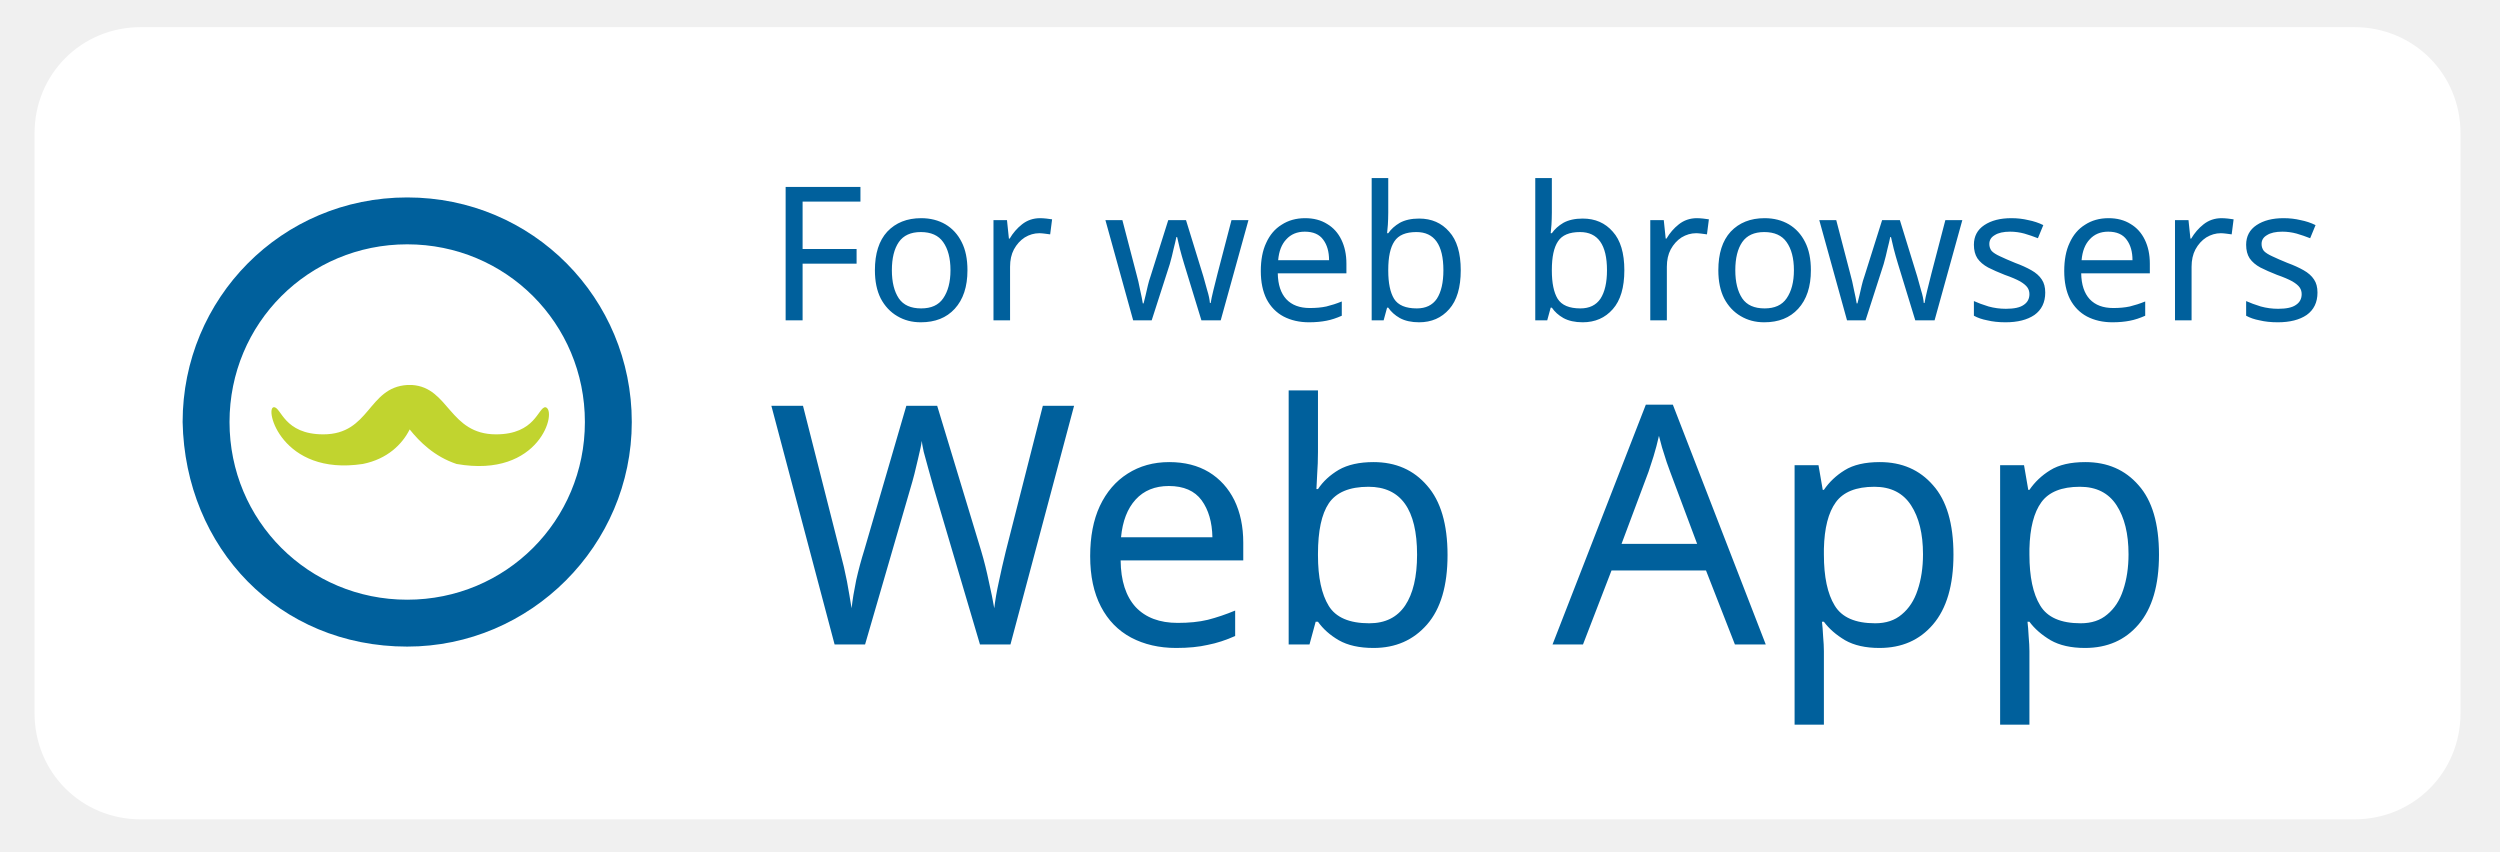
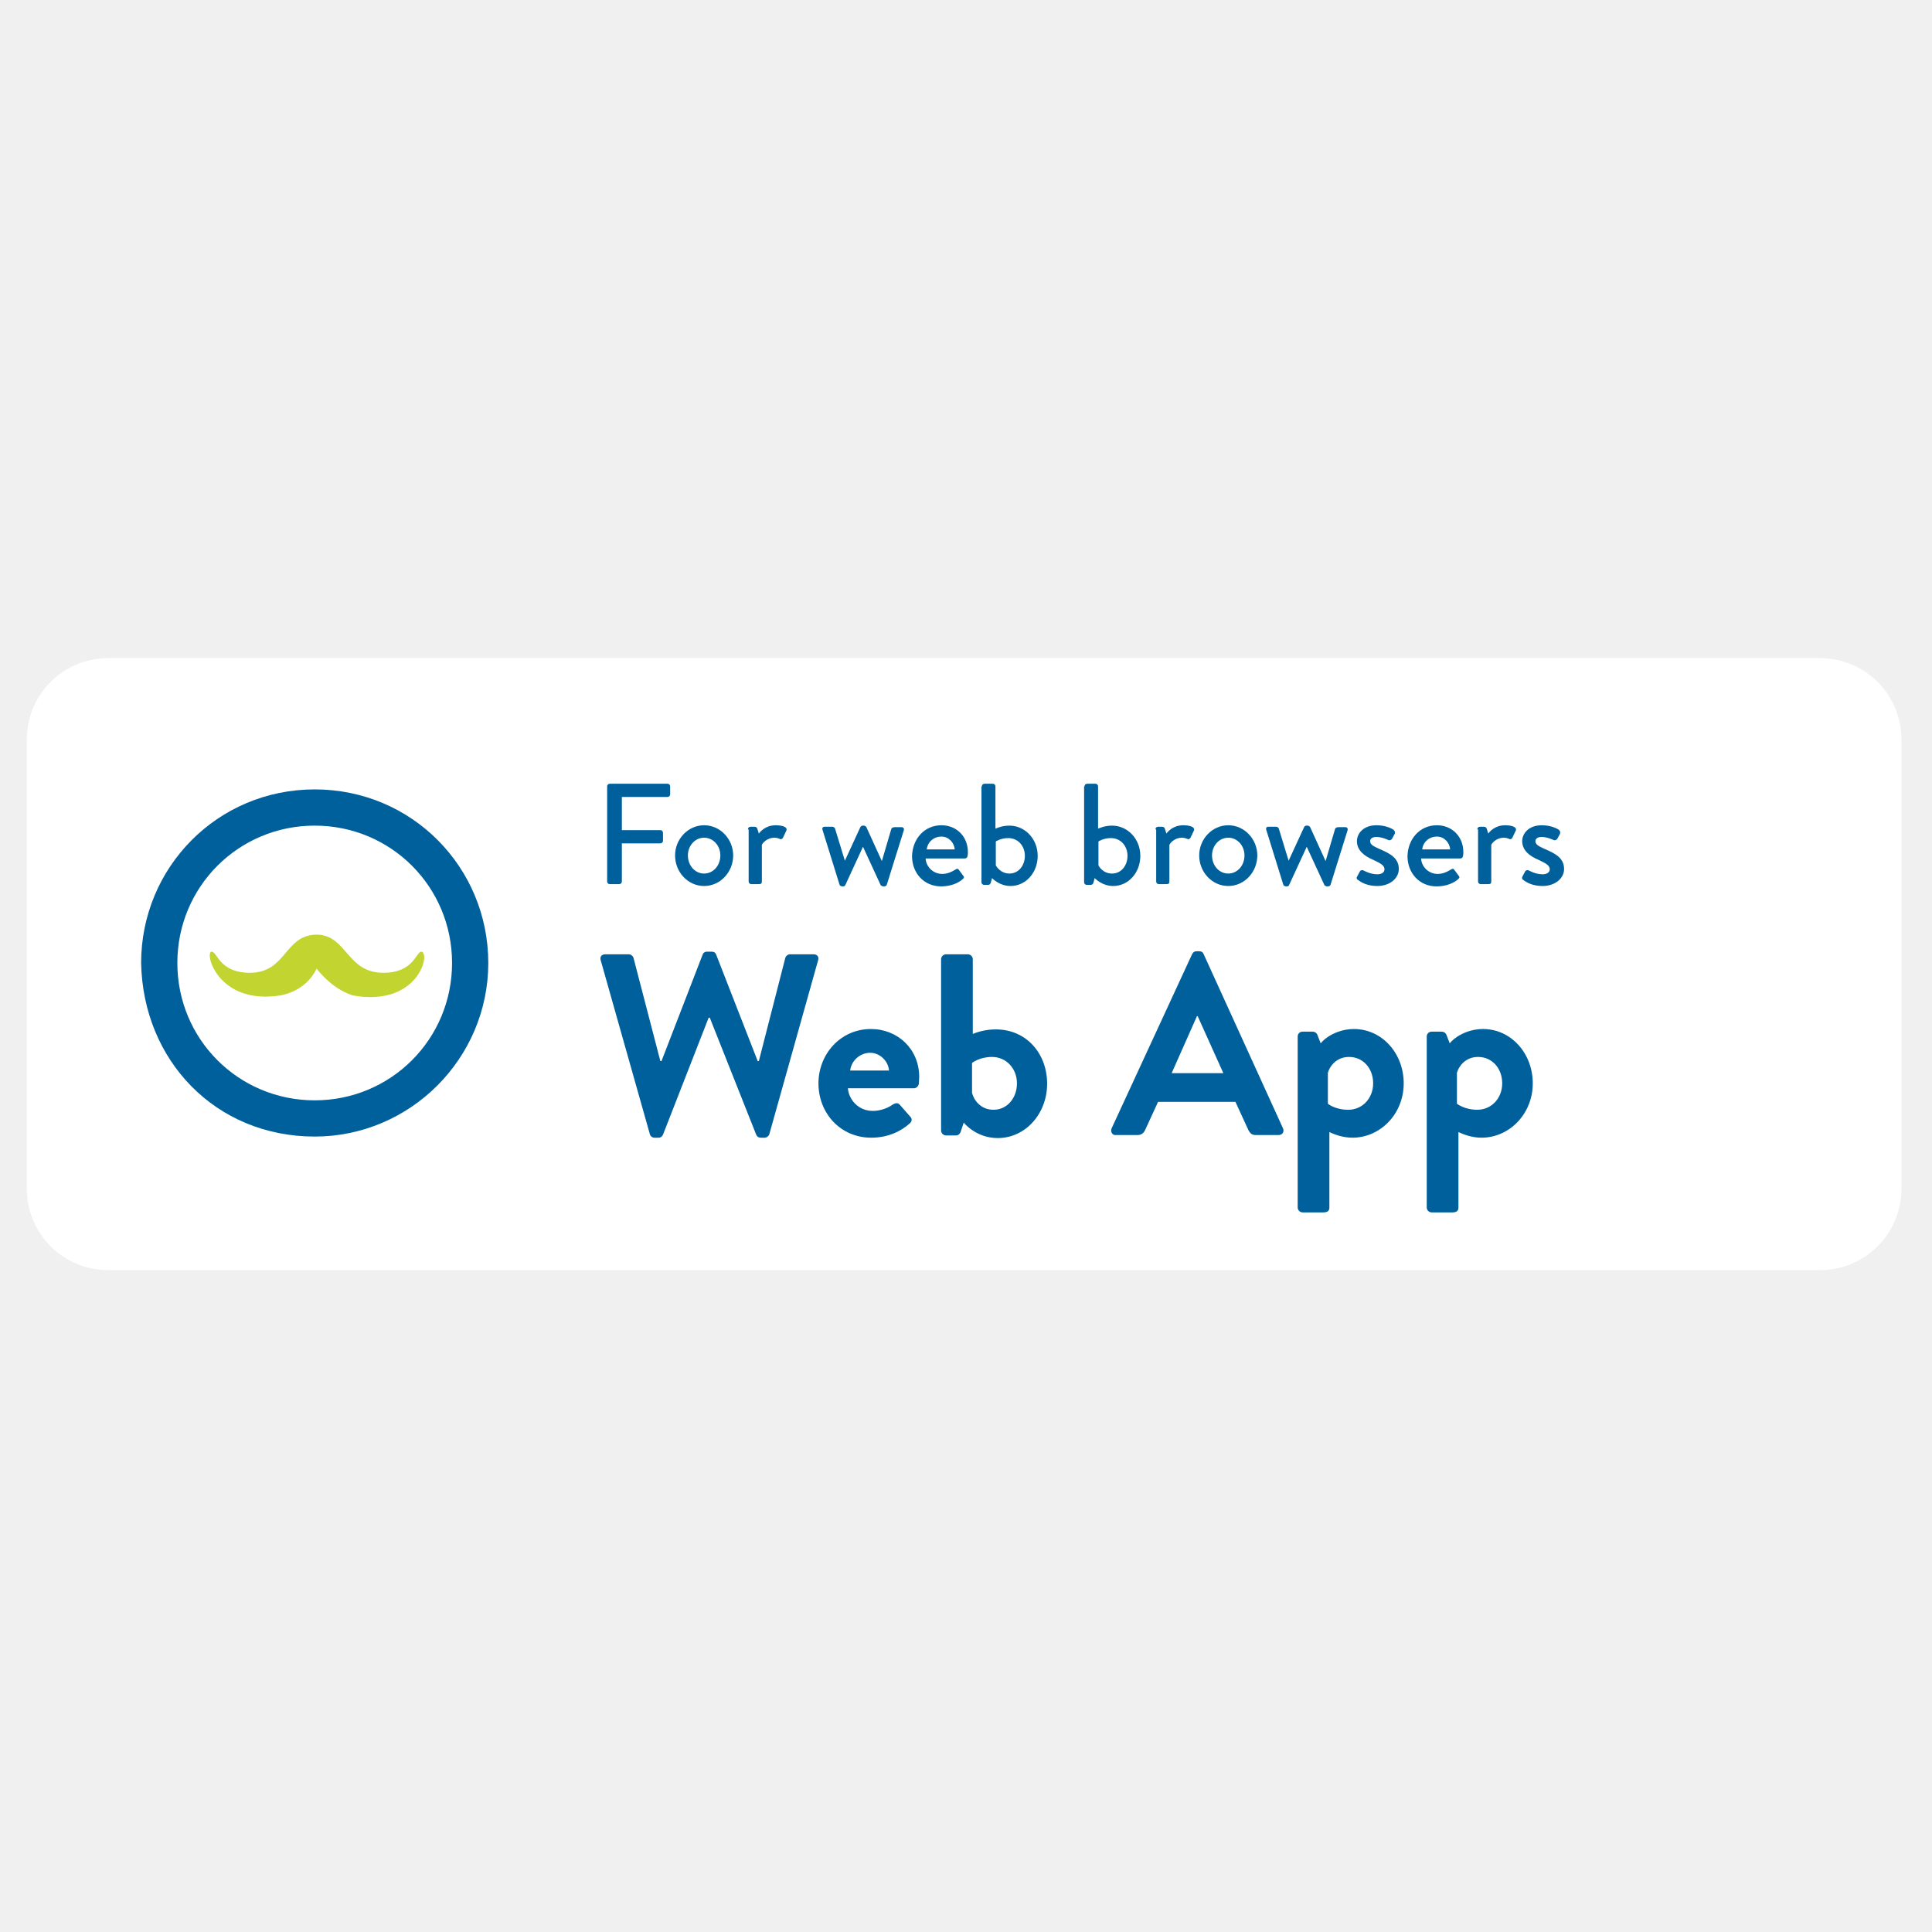
- <svg xmlns="http://www.w3.org/2000/svg" version="1.0" id="Layer_1" x="0px" y="0px" viewBox="0 0 101.3 34.5" enable-background="new 0 0 101.3 34.5" xml:space="preserve">
+ <svg xmlns="http://www.w3.org/2000/svg" version="1.0" id="Layer_1" x="0px" y="0px" viewBox="0 0 512 512" enable-background="new 0 0 512 512" xml:space="preserve">
  <g>
    <g>
      <g>
-         <path fill="#FFFFFF" d="M99.7,28.9c0,2.4-1.9,4.3-4.3,4.3H5.7c-2.4,0-4.3-1.9-4.3-4.3V5.4c0-2.4,1.9-4.3,4.3-4.3h89.7     c2.4,0,4.3,1.9,4.3,4.3V28.9z" />
+         <path fill="#FFFFFF" d="M503.9,314.9c0,12.1-9.6,21.7-21.7,21.7H28.8c-12.1,0-21.7-9.6-21.7-21.7V196.1     c0-12.1,9.6-21.7,21.7-21.7h453.4c12.1,0,21.7,9.6,21.7,21.7V314.9z" />
      </g>
    </g>
    <g>
-       <path fill="#C1D42F" d="M22.1,16.5c-0.3,0-0.4,1.1-2,1.1c-1.9,0-1.9-1.9-3.4-2c0,0-0.1,0-0.1,0c0,0,0,0,0,0c0,0,0,0,0,0    c0,0-0.1,0-0.1,0c-1.6,0.1-1.5,2-3.4,2c-1.6,0-1.7-1.1-2-1.1c-0.4,0,0.3,2.8,3.6,2.3c1-0.2,1.6-0.8,1.9-1.4c0.4,0.5,1,1.1,1.9,1.4    C21.9,19.4,22.6,16.6,22.1,16.5z" />
-       <path fill="#00609C" d="M16.5,26.2c5,0,9.1-4.1,9.1-9.1S21.6,8,16.5,8s-9.1,4.1-9.1,9.1C7.5,22.2,11.3,26.2,16.5,26.2z M16.5,24.3    c-4,0-7.2-3.2-7.2-7.2s3.2-7.2,7.2-7.2s7.2,3.2,7.2,7.2S20.5,24.3,16.5,24.3z" />
+       <path fill="#C1D42F" d="M111.7,252.2c-1.5,0-2,5.6-10.1,5.6c-9.6,0-9.6-9.6-17.2-10.1h-0.5l0,0l0,0h-0.5    c-8.1,0.5-7.6,10.1-17.2,10.1c-8.1,0-8.6-5.6-10.1-5.6c-2,0,1.5,14.2,18.2,11.6c5.1-1,8.1-4,9.6-7.1c2,2.5,5.1,5.6,9.6,7.1    C110.7,266.9,114.2,252.7,111.7,252.2z" />
+       <path fill="#00609C" d="M83.4,301.2c25.3,0,46-20.7,46-46s-20.2-46-46-46s-46,20.7-46,46C37.9,281,57.1,301.2,83.4,301.2z     M83.4,291.6c-20.2,0-36.4-16.2-36.4-36.4s16.2-36.4,36.4-36.4s36.4,16.2,36.4,36.4S103.6,291.6,83.4,291.6z" />
    </g>
-     <text transform="matrix(1 0 0 1 31.0996 12.981)" fill="#00609C" font-family="'BrandonGrotesque-Medium'" font-size="7.575">For web browsers</text>
-     <text transform="matrix(1 0 0 1 31.0996 26.1147)" fill="#00609C" font-family="'BrandonGrotesque-Bold'" font-size="13.542">Web App</text>
+     <g enable-background="new    ">
+       <path fill="#00609C" d="M160.9,208.4c0-0.4,0.3-0.7,0.7-0.7h15.3c0.4,0,0.7,0.3,0.7,0.7v2.1c0,0.4-0.3,0.7-0.7,0.7h-12.1v8.8h10.2    c0.4,0,0.7,0.3,0.7,0.7v2.1c0,0.4-0.3,0.7-0.7,0.7h-10.2v10.1c0,0.4-0.3,0.7-0.7,0.7h-2.5c-0.4,0-0.7-0.3-0.7-0.7V208.4z" />
+       <path fill="#00609C" d="M186.6,218.7c4.3,0,7.7,3.7,7.7,8c0,4.4-3.4,8.1-7.7,8.1c-4.3,0-7.7-3.7-7.7-8.1    C178.9,222.4,182.3,218.7,186.6,218.7z M186.6,231.5c2.4,0,4.3-2.1,4.3-4.8c0-2.6-1.9-4.7-4.3-4.7c-2.4,0-4.3,2.1-4.3,4.7    C182.3,229.4,184.2,231.5,186.6,231.5z" />
+       <path fill="#00609C" d="M198.2,219.8c0-0.4,0.3-0.7,0.7-0.7h1.1c0.3,0,0.6,0.2,0.7,0.5l0.4,1.3c0.3-0.4,1.7-2.2,4.5-2.2    c1.5,0,3.2,0.4,2.8,1.4l-0.9,1.9c-0.2,0.4-0.6,0.5-0.9,0.3c-0.2-0.1-0.8-0.3-1.3-0.3c-2.2,0-3.3,1.6-3.4,1.9v9.7    c0,0.7-0.4,0.7-1,0.7h-1.8c-0.4,0-0.7-0.3-0.7-0.7V219.8z" />
+       <path fill="#00609C" d="M218,220c-0.2-0.5,0-0.9,0.5-0.9h2.1c0.3,0,0.6,0.2,0.7,0.5l2.6,8.5h0l4.1-8.9c0.1-0.2,0.3-0.4,0.7-0.4    h0.2c0.3,0,0.6,0.2,0.7,0.4l4.1,9h0l2.5-8.5c0.2-0.5,0.8-0.5,1.2-0.5h1.5c0.5,0,0.8,0.4,0.6,0.9l-4.5,14.4    c-0.1,0.2-0.3,0.4-0.7,0.4h-0.2c-0.3,0-0.6-0.2-0.7-0.3l-4.7-10.2h0l-4.7,10.2c-0.1,0.2-0.3,0.3-0.6,0.3h-0.2    c-0.3,0-0.6-0.2-0.7-0.4L218,220z" />
+       <path fill="#00609C" d="M249.5,218.7c4,0,7,3,7,7.1c0,0.3,0,0.8-0.1,1c0,0.4-0.3,0.7-0.7,0.7h-10.4c0.1,2.1,1.9,4.1,4.4,4.1    c1.4,0,2.6-0.6,3.4-1.1c0.5-0.3,0.7-0.4,1,0l1.1,1.5c0.3,0.3,0.4,0.6-0.1,1c-1.1,1-3.1,1.9-5.7,1.9c-4.6,0-7.7-3.6-7.7-8    C241.8,222.4,244.9,218.7,249.5,218.7z M253,225.1c-0.1-1.8-1.6-3.4-3.5-3.4c-2.1,0-3.7,1.5-3.9,3.4H253z" />
+       <path fill="#00609C" d="M260.2,208.4c0-0.4,0.3-0.7,0.7-0.7h2.2c0.4,0,0.7,0.3,0.7,0.7v11.2c0.3-0.1,1.7-0.8,3.7-0.8    c4.2,0,7.5,3.6,7.5,8c0,4.4-3.1,8-7.2,8c-3,0-4.9-2.1-4.9-2.1l-0.3,1.1c-0.1,0.4-0.3,0.7-0.7,0.7h-1.1c-0.4,0-0.7-0.3-0.7-0.7    V208.4z M267.5,231.5c2.5,0,4.1-2.2,4.1-4.7c0-2.6-1.8-4.7-4.4-4.7c-2,0-3.3,0.9-3.3,0.9v6.3C264,229.6,265.2,231.5,267.5,231.5z" />
+       <path fill="#00609C" d="M287.4,208.4c0-0.4,0.3-0.7,0.7-0.7h2.2c0.4,0,0.7,0.3,0.7,0.7v11.2c0.3-0.1,1.7-0.8,3.7-0.8    c4.2,0,7.5,3.6,7.5,8c0,4.4-3.1,8-7.2,8c-3,0-4.9-2.1-4.9-2.1l-0.3,1.1c-0.1,0.4-0.3,0.7-0.7,0.7h-1.1c-0.4,0-0.7-0.3-0.7-0.7    V208.4z M294.7,231.5c2.5,0,4.1-2.2,4.1-4.7c0-2.6-1.8-4.7-4.4-4.7c-2,0-3.3,0.9-3.3,0.9v6.3C291.2,229.6,292.3,231.5,294.7,231.5    z" />
+       <path fill="#00609C" d="M306.2,219.8c0-0.4,0.3-0.7,0.7-0.7h1.1c0.3,0,0.6,0.2,0.7,0.5l0.4,1.3c0.3-0.4,1.7-2.2,4.5-2.2    c1.5,0,3.2,0.4,2.8,1.4l-0.9,1.9c-0.2,0.4-0.6,0.5-0.9,0.3c-0.2-0.1-0.8-0.3-1.3-0.3c-2.2,0-3.3,1.6-3.4,1.9v9.7    c0,0.7-0.4,0.7-1,0.7h-1.8c-0.4,0-0.7-0.3-0.7-0.7V219.8z" />
+       <path fill="#00609C" d="M325.5,218.7c4.3,0,7.7,3.7,7.7,8c0,4.4-3.4,8.1-7.7,8.1s-7.7-3.7-7.7-8.1    C317.8,222.4,321.2,218.7,325.5,218.7z M325.5,231.5c2.4,0,4.3-2.1,4.3-4.8c0-2.6-1.9-4.7-4.3-4.7s-4.3,2.1-4.3,4.7    C321.2,229.4,323.1,231.5,325.5,231.5z" />
+       <path fill="#00609C" d="M335.6,220c-0.2-0.5,0-0.9,0.5-0.9h2.1c0.3,0,0.6,0.2,0.7,0.5l2.6,8.5h0l4.1-8.9c0.1-0.2,0.3-0.4,0.7-0.4    h0.2c0.3,0,0.6,0.2,0.7,0.4l4.1,9h0l2.5-8.5c0.2-0.5,0.8-0.5,1.2-0.5h1.5c0.5,0,0.8,0.4,0.6,0.9l-4.5,14.4    c-0.1,0.2-0.3,0.4-0.7,0.4h-0.2c-0.3,0-0.6-0.2-0.7-0.3l-4.7-10.2h0l-4.7,10.2c-0.1,0.2-0.3,0.3-0.6,0.3h-0.2    c-0.3,0-0.6-0.2-0.7-0.4L335.6,220z" />
+       <path fill="#00609C" d="M359.6,232.4l0.8-1.5c0.2-0.3,0.6-0.4,1-0.2c0,0,1.7,1,3.6,1c1.1,0,1.9-0.5,1.9-1.3c0-1-0.8-1.5-2.9-2.5    c-2.4-1-4.4-2.5-4.4-5c0-1.9,1.6-4.2,5.2-4.2c2.1,0,3.8,0.7,4.5,1.2c0.3,0.2,0.5,0.7,0.3,1.1l-0.7,1.3c-0.2,0.3-0.7,0.5-1,0.3    c0,0-1.7-0.8-3.1-0.8c-1.3,0-1.7,0.6-1.7,1.1c0,1,1,1.4,2.5,2.1c2.8,1.2,5.1,2.4,5.1,5.3c0,2.4-2.3,4.5-5.7,4.5    c-2.6,0-4.2-0.9-5.1-1.6C359.6,233.1,359.4,232.7,359.6,232.4z" />
+       <path fill="#00609C" d="M380.8,218.7c4,0,7,3,7,7.1c0,0.3,0,0.8-0.1,1c0,0.4-0.3,0.7-0.7,0.7h-10.4c0.1,2.1,1.9,4.1,4.4,4.1    c1.4,0,2.6-0.6,3.4-1.1c0.5-0.3,0.7-0.4,1,0l1.1,1.5c0.3,0.3,0.4,0.6-0.1,1c-1.1,1-3.1,1.9-5.7,1.9c-4.6,0-7.7-3.6-7.7-8    C373.1,222.4,376.2,218.7,380.8,218.7z M384.3,225.1c-0.1-1.8-1.6-3.4-3.5-3.4c-2.1,0-3.7,1.5-3.9,3.4H384.3z" />
+       <path fill="#00609C" d="M391.5,219.8c0-0.4,0.3-0.7,0.7-0.7h1.1c0.3,0,0.6,0.2,0.7,0.5l0.4,1.3c0.3-0.4,1.7-2.2,4.5-2.2    c1.5,0,3.2,0.4,2.8,1.4l-0.9,1.9c-0.2,0.4-0.6,0.5-0.9,0.3c-0.2-0.1-0.8-0.3-1.3-0.3c-2.2,0-3.3,1.6-3.4,1.9v9.7    c0,0.7-0.4,0.7-1,0.7h-1.8c-0.4,0-0.7-0.3-0.7-0.7V219.8z" />
+       <path fill="#00609C" d="M403.4,232.4l0.8-1.5c0.2-0.3,0.6-0.4,1-0.2c0,0,1.7,1,3.6,1c1.1,0,1.9-0.5,1.9-1.3c0-1-0.8-1.5-2.9-2.5    c-2.4-1-4.4-2.5-4.4-5c0-1.9,1.6-4.2,5.2-4.2c2.1,0,3.8,0.7,4.5,1.2c0.3,0.2,0.5,0.7,0.3,1.1l-0.7,1.3c-0.2,0.3-0.7,0.5-1,0.3    c0,0-1.7-0.8-3.1-0.8c-1.3,0-1.7,0.6-1.7,1.1c0,1,1,1.4,2.5,2.1c2.8,1.2,5.1,2.4,5.1,5.3c0,2.4-2.3,4.5-5.7,4.5    c-2.6,0-4.2-0.9-5.1-1.6C403.4,233.1,403.3,232.7,403.4,232.4z" />
+     </g>
+     <g enable-background="new    ">
+       <path fill="#00609C" d="M159.2,254.5c-0.3-1,0.3-1.6,1.2-1.6h6.3c0.5,0,1.1,0.5,1.2,1l7.1,27.3h0.3l10.9-28.2    c0.1-0.4,0.5-0.8,1.2-0.8h1.2c0.7,0,1,0.3,1.2,0.8l11,28.2h0.3l7-27.3c0.1-0.5,0.7-1,1.2-1h6.3c1,0,1.5,0.7,1.2,1.6l-12.9,46    c-0.1,0.5-0.7,1-1.2,1h-1.1c-0.6,0-1-0.3-1.2-0.8l-12.3-31h-0.3l-12.1,31c-0.2,0.4-0.5,0.8-1.2,0.8h-1.1c-0.5,0-1.1-0.4-1.2-1    L159.2,254.5z" />
+       <path fill="#00609C" d="M230.8,272.7c7.1,0,12.8,5.3,12.8,12.7c0,0.5-0.1,1.4-0.1,1.8c-0.1,0.7-0.7,1.2-1.3,1.2h-17.5    c0.2,2.8,2.6,6,6.6,6c2.1,0,4.1-0.8,5.3-1.7c0.7-0.4,1.3-0.5,1.8,0l2.8,3.2c0.5,0.5,0.6,1.2-0.1,1.8c-2.3,2.1-5.8,3.8-10.2,3.8    c-8.2,0-14-6.5-14-14.4C216.9,279.4,222.7,272.7,230.8,272.7z M235.6,283.7c-0.2-2.5-2.4-4.7-5-4.7c-2.7,0-5,2.1-5.3,4.7H235.6z" />
+       <path fill="#00609C" d="M249.4,254.2c0-0.7,0.6-1.3,1.3-1.3h5.8c0.7,0,1.3,0.6,1.3,1.3V274c1.2-0.5,3.4-1.2,6.1-1.2    c8.1,0,13.6,6.4,13.6,14.4c0,7.9-5.7,14.4-13.1,14.4c-5.8,0-9-4.1-9-4.1l-0.7,2.1c-0.2,0.8-0.7,1.3-1.3,1.3h-2.7    c-0.7,0-1.3-0.6-1.3-1.3V254.2z M263.3,294.1c3.6,0,6.2-3.1,6.2-7s-2.8-7-6.6-7c-3.4,0-5.3,1.6-5.3,1.6v7.9    C258,291.3,259.7,294.1,263.3,294.1z" />
+       <path fill="#00609C" d="M294.6,299l21.3-46.1c0.2-0.4,0.5-0.8,1.2-0.8h0.7c0.7,0,1,0.3,1.2,0.8L340,299c0.4,0.9-0.1,1.8-1.2,1.8    h-6c-1,0-1.5-0.4-2-1.4l-3.4-7.4h-20.5l-3.4,7.4c-0.3,0.7-0.9,1.4-2,1.4h-6C294.8,300.8,294.2,299.9,294.6,299z M324.2,284.4    l-6.8-15.1h-0.2l-6.7,15.1H324.2z" />
+       <path fill="#00609C" d="M352.3,320c0,0.8-0.4,1.3-1.6,1.3h-5.5c-0.7,0-1.3-0.6-1.3-1.3v-45.3c0-0.8,0.6-1.3,1.3-1.3h2.7    c0.5,0,1,0.3,1.2,0.8l0.9,2.3c1-1.4,4.4-3.8,8.8-3.8c7.5,0,13.2,6.5,13.2,14.4c0,8.1-6.2,14.4-13.6,14.4c-2.7,0-5.1-1-6.1-1.5V320    z M357.3,294.1c3.8,0,6.6-3.1,6.6-7s-2.6-7-6.4-7c-3.5,0-5.2,2.7-5.6,4.2v8.2C351.9,292.5,353.8,294.1,357.3,294.1z" />
+       <path fill="#00609C" d="M386.5,320c0,0.8-0.4,1.3-1.6,1.3h-5.5c-0.7,0-1.3-0.6-1.3-1.3v-45.3c0-0.8,0.6-1.3,1.3-1.3h2.7    c0.5,0,1,0.3,1.2,0.8l0.9,2.3c1-1.4,4.4-3.8,8.8-3.8c7.5,0,13.2,6.5,13.2,14.4c0,8.1-6.2,14.4-13.6,14.4c-2.7,0-5.1-1-6.1-1.5V320    z M391.5,294.1c3.8,0,6.6-3.1,6.6-7s-2.6-7-6.4-7c-3.5,0-5.2,2.7-5.6,4.2v8.2C386.1,292.5,388.1,294.1,391.5,294.1z" />
+     </g>
  </g>
</svg>
